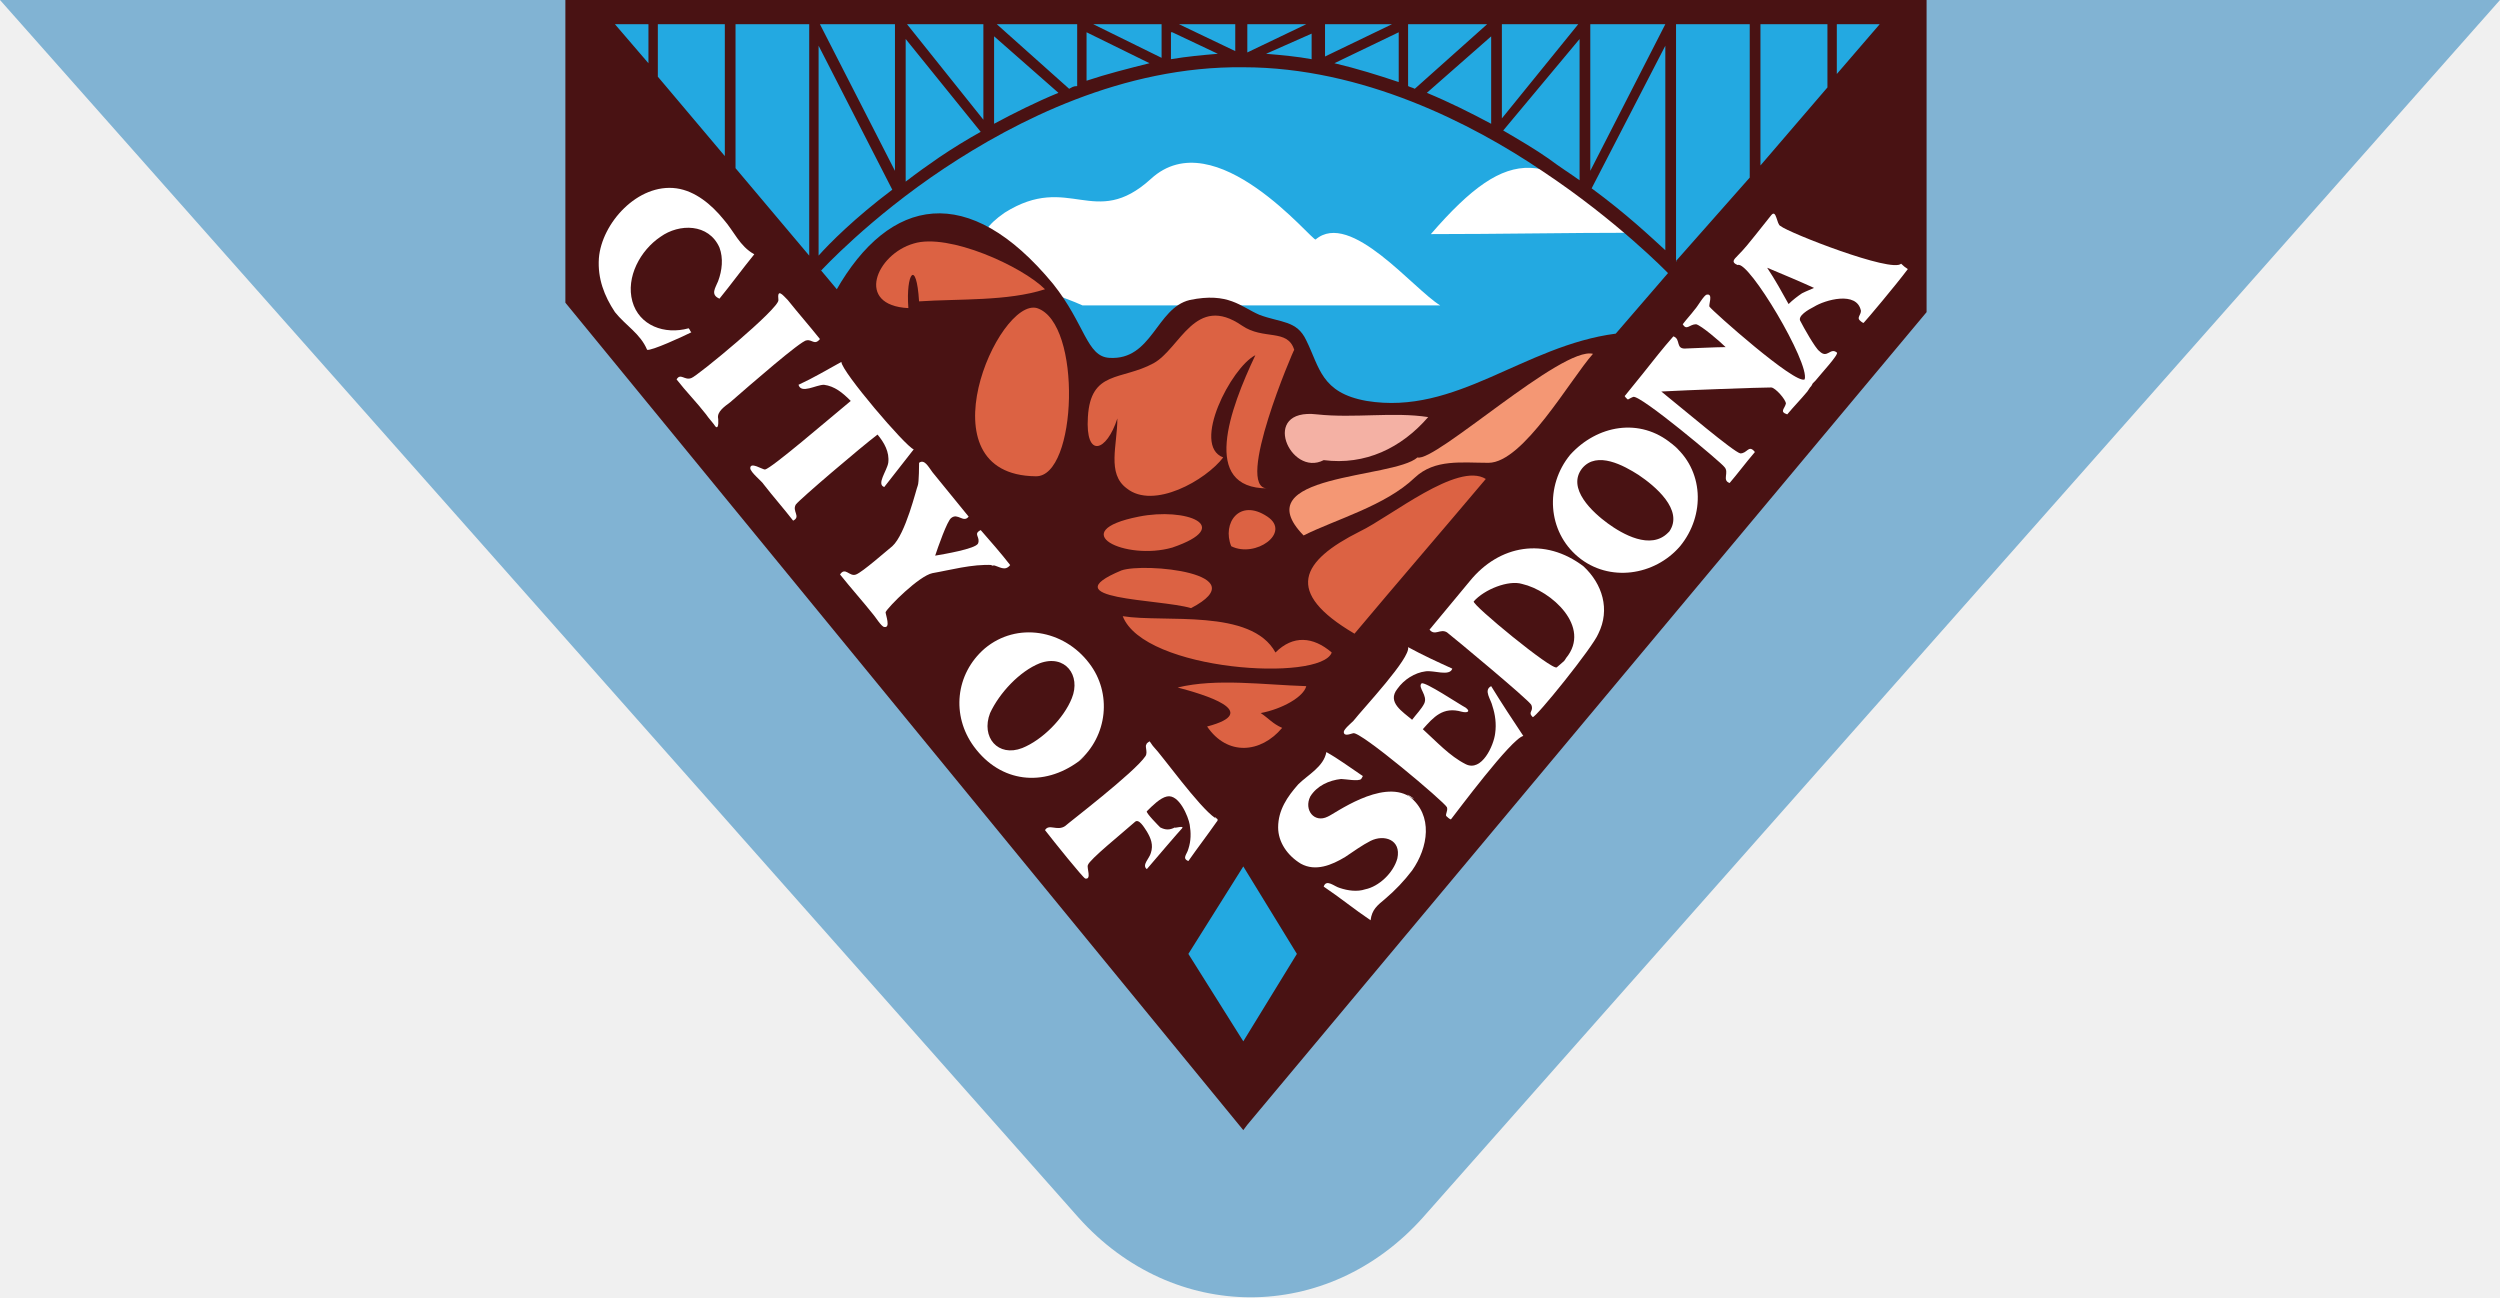
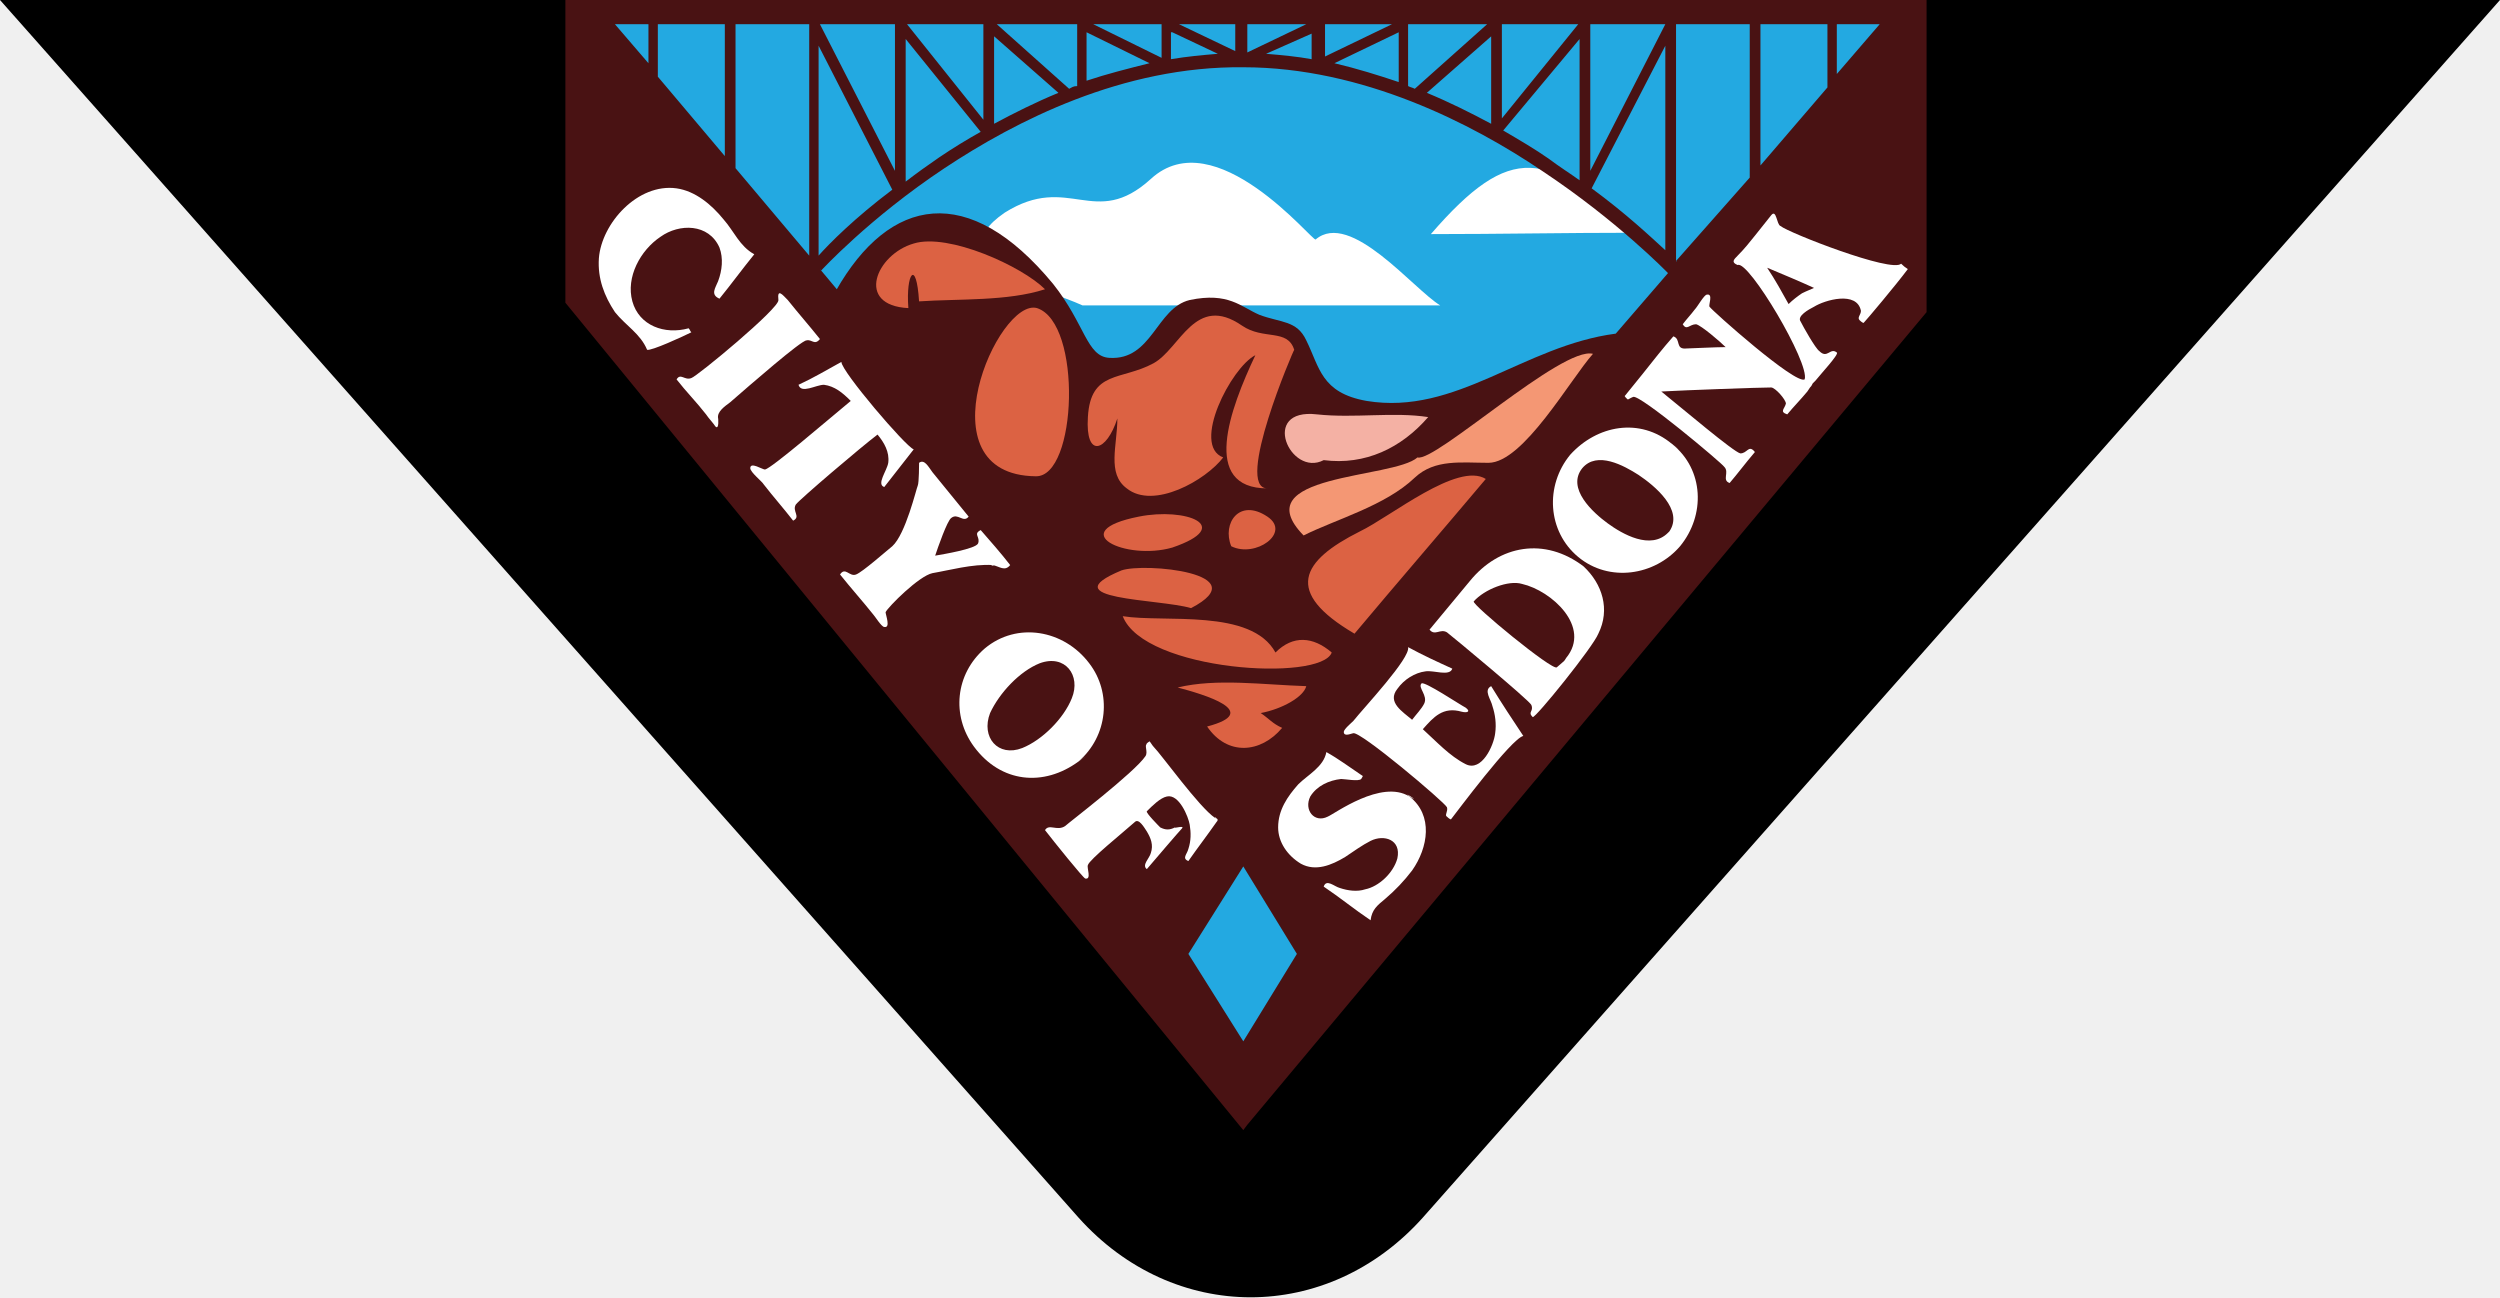
- <svg xmlns="http://www.w3.org/2000/svg" width="185" height="96" viewBox="0 0 185 96" fill="none">
-   <path d="M185 0H0l79.81 90.101c7.039 7.865 18.44 7.865 25.479 0L185 0Z" fill="#81B3D3" />
+ <svg xmlns="http://www.w3.org/2000/svg" width="185" height="96" viewBox="0 0 185 96">
+   <path d="M185 0H0l79.81 90.101c7.039 7.865 18.44 7.865 25.479 0L185 0Z" fill="currentcolor" />
  <path d="M42.83.697 92.004 58.84l48.878-57.745L42.83.697Z" fill="#23A9E1" />
  <path d="M120.954 17.224c-5.056 0-10.013.1-15.07.1 5.949-6.87 8.626-6.173 15.07-.1ZM80.107 22.6h26.471c-1.983-1.195-6.642-7.069-9.22-4.879-.198.2-7.436-8.86-12.195-4.48-4.163 3.784-6.047-.497-10.806 2.49-5.255 3.583 3.172 5.674 5.75 6.869Z" fill="#fff" />
  <path d="M92.302 0H41.838v22.4l50.166 61.23.298-.398 50.265-60.134V0H92.302ZM54.429 1.792h5.453v17.124l-5.453-6.471V1.792Zm-.793 9.757L48.68 5.675V1.792h4.957v9.757ZM72.771 8.86 67.12 1.792h5.65v7.069Zm-6.544 3.783L60.675 1.792h5.552v10.852Zm-5.65-9.259 5.452 10.653c-2.776 2.09-4.66 3.982-5.453 4.878V3.385Zm6.443-.498 5.552 6.87a41.788 41.788 0 0 0-3.073 1.891 53.637 53.637 0 0 0-2.479 1.793V2.886Zm6.544-.199 4.759 4.182c-1.686.696-3.272 1.493-4.76 2.29V2.687Zm5.552 3.883-5.354-4.779h5.949v4.58c-.298 0-.397.1-.595.199Zm18.936-4.779h4.957l-4.957 2.39v-2.39Zm-5.75 0h4.362l-4.362 2.09v-2.09Zm-.893 1.991-4.164-1.99h4.164v1.99Zm-5.452.498L80.9 1.792h5.057v2.489Zm-5.552-1.892 4.66 2.29c-1.587.399-3.173.797-4.66 1.295V2.389Zm6.345 0 3.37 1.593c-1.19.1-2.28.2-3.47.399V2.389h.1Zm10.31.1v1.892c-1.09-.2-2.18-.3-3.37-.399l3.37-1.493Zm6.445-.1v3.684c-1.487-.498-3.074-.995-4.759-1.394l4.759-2.29Zm.694-.597h5.849l-5.353 4.779c-.199-.1-.298-.1-.496-.2V1.793Zm13.483 0h5.552l-5.552 10.852V1.792Zm-6.543 0h5.651l-5.651 6.97v-6.97Zm-.793.896V9.16c-1.487-.796-3.074-1.593-4.759-2.29l4.759-4.18Zm6.543.2V13.34c-.694-.498-1.487-.996-2.28-1.593-.992-.697-2.181-1.394-3.371-2.09l5.651-6.77Zm6.345.497v15.133c-1.09-.996-2.875-2.688-5.453-4.58l5.453-10.553Zm.793 15.93V1.791h5.453v11.35l-5.453 6.172c.099.1 0 .1 0 0Zm6.246-17.523h4.957v4.68l-4.957 5.774V1.792Zm-82.288 0V4.68l-2.479-2.887h2.479Zm12.69 18.12.1.1s3.569-3.883 9.12-7.567c5.255-3.485 13.187-7.567 22.11-7.467 8.823 0 16.953 4.181 22.108 7.666 5.552 3.684 9.22 7.467 9.319 7.566l-3.866 4.48c-6.841.897-11.798 6.074-18.441 4.979-3.37-.598-3.47-2.49-4.461-4.48-.694-1.494-1.884-1.295-3.47-1.892-1.388-.598-2.28-1.693-5.155-1.095-2.479.597-2.776 4.48-5.949 4.28-1.685-.099-1.785-2.488-4.164-5.475-6.246-7.567-12.095-6.471-16.061.498l30.04 35.742-31.23-37.335Zm75.249-14.436V1.792h3.173l-3.173 3.684Z" fill="#491213" />
  <path d="m87.94 70.588 4.064-6.472 3.966 6.472-3.966 6.47-4.065-6.47Z" fill="#23A9E1" />
  <path d="M64.938 32.158c.496.597.893 1.294.793 2.09-.099.598-.892 1.593-.297 1.792.694-.896 1.487-1.891 2.181-2.787-.595-.2-5.353-5.775-5.353-6.472-1.091.598-2.083 1.195-3.173 1.693.198.697 1.289 0 1.884 0 .793.1 1.388.597 1.983 1.195-1.686 1.393-5.85 4.978-6.346 5.077-.198 0-1.09-.597-1.09-.1 0 .3.892.996.991 1.195.694.896 1.487 1.792 2.181 2.688.595-.298-.099-.697.199-1.194.297-.398 4.858-4.281 6.047-5.177ZM59.684 25.189c.396-.1.595.398.991-.1-.793-.996-1.586-1.892-2.38-2.887-.396-.399-.792-.896-.693 0 .099.597-6.048 5.675-6.444 5.774-.496.2-.794-.398-1.091.1.694.896 1.487 1.692 2.181 2.588.198.299.496.598.694.896.297.299.198-.697.198-.597-.099-.498.496-.896.893-1.195 1.487-1.294 5.254-4.58 5.65-4.58ZM50.96 24.293c-1.785.497-3.669-.2-4.165-1.992-.495-1.792.595-3.783 2.082-4.779 1.388-.995 3.57-.995 4.363.797.297.796.198 1.692-.1 2.489-.198.498-.594.995.1 1.294.892-1.095 1.685-2.19 2.577-3.285-1.09-.598-1.487-1.693-2.28-2.589-.892-1.095-2.082-2.09-3.47-2.29-2.875-.398-5.552 2.589-5.75 5.177-.1 1.494.396 2.788 1.19 3.983.793.995 1.883 1.593 2.379 2.787.297.1 2.677-.995 3.272-1.294-.1-.1-.1-.199-.199-.299-.694.2 0 0 0 0ZM89.922 60.532c-1.19-.796-3.965-4.68-4.56-5.277-.1-.1-.198-.298-.298-.398 0 0-.297.2-.198.2-.198.099.1.597-.1.895-.792 1.195-5.75 4.978-5.948 5.177-.594.399-1.19-.199-1.487.3.694.895 2.776 3.484 2.974 3.583.496.1.1-.796.199-.995.099-.399 2.578-2.39 3.47-3.186.297-.299.694.398.892.697.297.497.496.995.297 1.593-.099.398-.694.896-.297 1.194.595-.697 2.38-2.787 2.578-2.986.297-.3-.595 0-.496-.1-.397.2-.694.2-1.09 0-.1-.1-1.091-1.095-.992-1.195.397-.398.991-.995 1.487-1.095.892-.199 1.586 1.493 1.686 2.09.099.598.099 1.195-.1 1.793-.099.398-.495.697 0 .896.694-.996 1.388-1.892 2.082-2.887.199-.2 0-.299-.099-.299-.099-.1.199 0 0 0ZM79.81 56.35c2.18-1.891 2.478-5.077.793-7.267-1.884-2.49-5.354-3.087-7.733-1.095-2.181 1.891-2.479 4.977-.793 7.267 1.983 2.688 5.155 2.987 7.733 1.095 1.19-.895-.1.1 0 0Zm-.496-4.679c-.595 1.494-2.181 3.087-3.668 3.684-1.785.697-3.074-.796-2.38-2.589.694-1.493 2.181-3.086 3.669-3.683 1.883-.697 3.073.896 2.379 2.588-.396.896.1-.199 0 0ZM73.465 41.815c.495.1.892.498 1.288 0-.694-.896-1.487-1.792-2.18-2.589-.595.299 0 .498-.199.996-.198.398-2.578.796-3.172.896.198-.597.892-2.589 1.19-2.788.495-.398.892.398 1.288-.1l-2.677-3.285c-.297-.398-.595-.995-.991-.697 0 0 0 1.494-.1 1.693-.099.199-.892 3.584-1.883 4.48-.496.398-2.181 1.892-2.677 2.09-.496.2-.793-.597-1.19 0 .794.996 1.686 1.992 2.479 2.988.1.1.595.896.793.896.496.1.1-.896.1-1.096.197-.398 2.478-2.688 3.47-2.887 1.189-.199 2.974-.697 4.46-.597.298.1-.396 0 0 0Z" fill="#fff" />
  <path d="M67.219 22.8c-3.966-.2-2.38-3.983.396-4.78 2.578-.796 8.03 1.693 9.716 3.385-2.776.896-6.345.697-9.32.896-.197-3.186-.99-2.09-.792.498ZM76.637 35.244c-8.526-.1-2.776-13.241.1-12.445 3.37 1.095 2.974 12.544-.1 12.445ZM82.685 30.963c-.793 2.489-2.38 2.987-2.181-.1.198-3.484 2.478-2.688 4.858-3.982 1.983-1.095 3.073-5.177 6.543-2.788 1.586 1.096 3.371.2 3.867 1.792 0-.1-4.462 10.255-1.983 10.255-4.957 0-2.776-5.874-.892-9.856-1.785.896-4.76 6.67-2.38 7.566-1.289 1.693-5.155 3.883-7.138 2.29-1.487-1.095-.694-3.186-.694-5.177ZM86.75 40.52c-3.47.996-8.03-1.194-2.479-2.29 3.47-.696 7.138.698 2.479 2.29.099 0-.1 0 0 0ZM91.112 40.421c-.694-1.693.595-3.584 2.677-2.19 1.784 1.194-.892 3.086-2.677 2.19ZM88.138 45c-2.38-.696-10.41-.597-5.156-2.787 1.686-.597 10.113.2 5.156 2.788ZM98.548 48.286c-1.388-1.194-2.876-1.294-4.164 0-1.785-3.285-8.23-2.19-11.302-2.688 1.586 4.082 14.672 4.879 15.466 2.688ZM96.664 50.775c-3.173-.1-6.643-.597-9.518.1 1.884.498 6.345 1.792 2.181 2.887 1.488 2.19 3.966 1.991 5.552.1-.694-.3-.991-.697-1.586-1.096 1.586-.298 3.173-1.194 3.371-1.99ZM100.233 46.892c-5.254-3.086-3.966-5.376.397-7.566 2.28-1.095 7.237-5.177 9.319-3.883-3.272 3.883-6.543 7.666-9.716 11.45Z" fill="#DC6243" />
  <path d="M96.466 39.625c-4.462-4.58 6.642-4.182 8.427-5.775 1.289.398 10.707-8.263 12.987-7.666-1.685 1.892-5.155 8.064-7.733 8.064-1.982 0-3.965-.298-5.452 1.096-2.182 2.09-5.85 3.086-8.23 4.28Z" fill="#F49774" />
  <path d="M97.953 34.05c-2.479 1.294-4.759-3.884-.496-3.386 2.776.299 5.651-.199 8.229.2-1.983 2.29-4.66 3.583-7.733 3.185Z" fill="#F4B1A4" />
  <path d="M110.445 52.269c.198.597.297 1.294.198 1.99-.099.897-.991 2.888-2.181 2.29-1.19-.597-2.181-1.692-3.173-2.588.794-.896 1.488-1.692 2.876-1.294.396.1.694 0 .297-.299-.397-.199-3.073-1.991-3.272-1.792-.297.299.496.896.199 1.493-.199.399-.595.797-.893 1.195-.694-.597-1.883-1.294-1.09-2.29.495-.697 1.289-1.194 2.082-1.294.595-.1 1.784.398 1.983-.2-1.091-.497-2.182-.995-3.272-1.592.198.797-3.272 4.48-4.065 5.476-.099.1-.694.597-.694.796 0 .399.595.1.694.1.496-.2 6.742 5.077 6.94 5.476.099.298-.198.597 0 .697 0 0 .198.199.297.199.397-.498 4.462-5.974 5.354-6.173-.793-1.195-1.586-2.39-2.379-3.684-.595.299 0 .996.099 1.494ZM104.298 58.94c-2.082-1.295-5.552 1.293-6.048 1.492-.991.498-1.784-.497-1.289-1.493.496-.796 1.388-1.195 2.28-1.294.298 0 1.29.199 1.488 0 .099-.2.198-.2 0-.299-.892-.597-1.686-1.195-2.578-1.692-.198 1.095-1.388 1.692-2.082 2.389-.793.896-1.487 1.892-1.487 3.186 0 1.095.694 2.09 1.685 2.688 1.091.597 2.28.1 3.272-.498.595-.398 1.289-.896 1.884-1.194.991-.498 2.28-.1 1.983 1.294-.298 1.095-1.388 2.09-2.38 2.29-.595.199-1.289.1-1.883-.1-.397-.1-.992-.697-1.19-.1 1.19.797 2.28 1.693 3.47 2.49.099-.797.496-1.096 1.09-1.593a13.288 13.288 0 0 0 1.983-2.091c1.19-1.693 1.587-4.082-.198-5.476Z" fill="#fff" />
  <path d="M104.298 58.94c.991.596-.595-.499 0 0ZM140.683 19.514c-.694.697-8.328-2.29-8.923-2.788-.297-.1-.297-1.294-.694-.796l-1.189 1.493c-.397.498-.793.996-1.289 1.493-.298.299-.496.498 0 .697.793-.398 5.354 7.268 4.957 8.463-.694.398-6.841-5.078-7.039-5.377-.099-.1.297-.995-.198-.896-.199 0-.694.896-.893 1.096-.297.398-.595.697-.892 1.095.297.498.496 0 .991 0 .397.1 1.785 1.294 2.182 1.692-.694 0-2.677.1-2.876.1-.892.1-.396-.697-.991-.896-.793.896-1.487 1.792-2.28 2.787-.397.498-.893 1.096-1.289 1.593-.099.1 0 0 0 .1.297.299.099.2.595 0 .495-.2 6.543 4.878 6.741 5.177.397.398-.198.996.397 1.195.595-.697 1.19-1.494 1.785-2.19.099-.1.099-.1 0-.2-.397-.398-.496.2-.992.2-.496-.1-4.362-3.386-5.849-4.58 1.784-.1 7.237-.299 8.129-.299.298 0 1.091.896 1.091 1.195-.099.398-.496.597.099.796.496-.597.992-1.095 1.487-1.692l.199-.299c.099-.1.099-.1.198-.299l.198-.199c.397-.498 1.785-1.99 1.586-2.09-.495-.399-.694.497-1.288-.1-.298-.2-1.19-1.792-1.388-2.19-.298-.399.594-.896.991-1.096.793-.497 3.173-1.194 3.47.3 0 .298-.297.497-.099.696 0 0 .198.2.297.2.199-.2 2.38-2.788 3.272-3.983a2.729 2.729 0 0 1-.496-.398Zm-7.336 2.19c.099 0 .198-.1 0 0-.298.199-.694.498-.992.796-.495-.896-.991-1.792-1.586-2.688 1.19.498 2.379.996 3.47 1.494-.198.1-.496.199-.892.398ZM123.73 32.855c-2.38-1.992-5.552-1.394-7.535.796-1.884 2.29-1.685 5.675.595 7.566 2.28 1.892 5.651 1.394 7.535-.796 1.883-2.29 1.784-5.675-.595-7.566Zm-.298 6.57s0 .1 0 0c-1.288 1.295-3.37.1-4.461-.697-1.091-.796-3.073-2.588-1.884-4.081 1.091-1.295 3.074-.2 4.164.497 1.19.797 3.371 2.589 2.281 4.182l-.1.1Z" fill="#fff" />
  <path d="M123.73 32.855c1.19.995-.298-.2 0 0ZM123.432 39.526c0-.1 0-.1 0 0l.1-.1c-.1 0-.1.1-.1.1ZM117.186 41.914c.1.1.298.3 0 0-2.875-2.19-6.245-1.593-8.427 1.096a9395.1 9395.1 0 0 1-2.974 3.584c.397.498.793-.1 1.289.199.397.299 6.147 5.077 6.246 5.376.198.498-.297.498.099.896.198.1 4.461-5.177 4.858-6.173.892-1.792.297-3.683-1.091-4.978Zm-1.288 6.77c-.199.3 0 .1-.694.697-.298.3-6.345-4.679-6.147-4.878.793-.896 2.578-1.593 3.569-1.294 2.181.497 5.155 3.186 3.272 5.475Z" fill="#fff" />
</svg>
